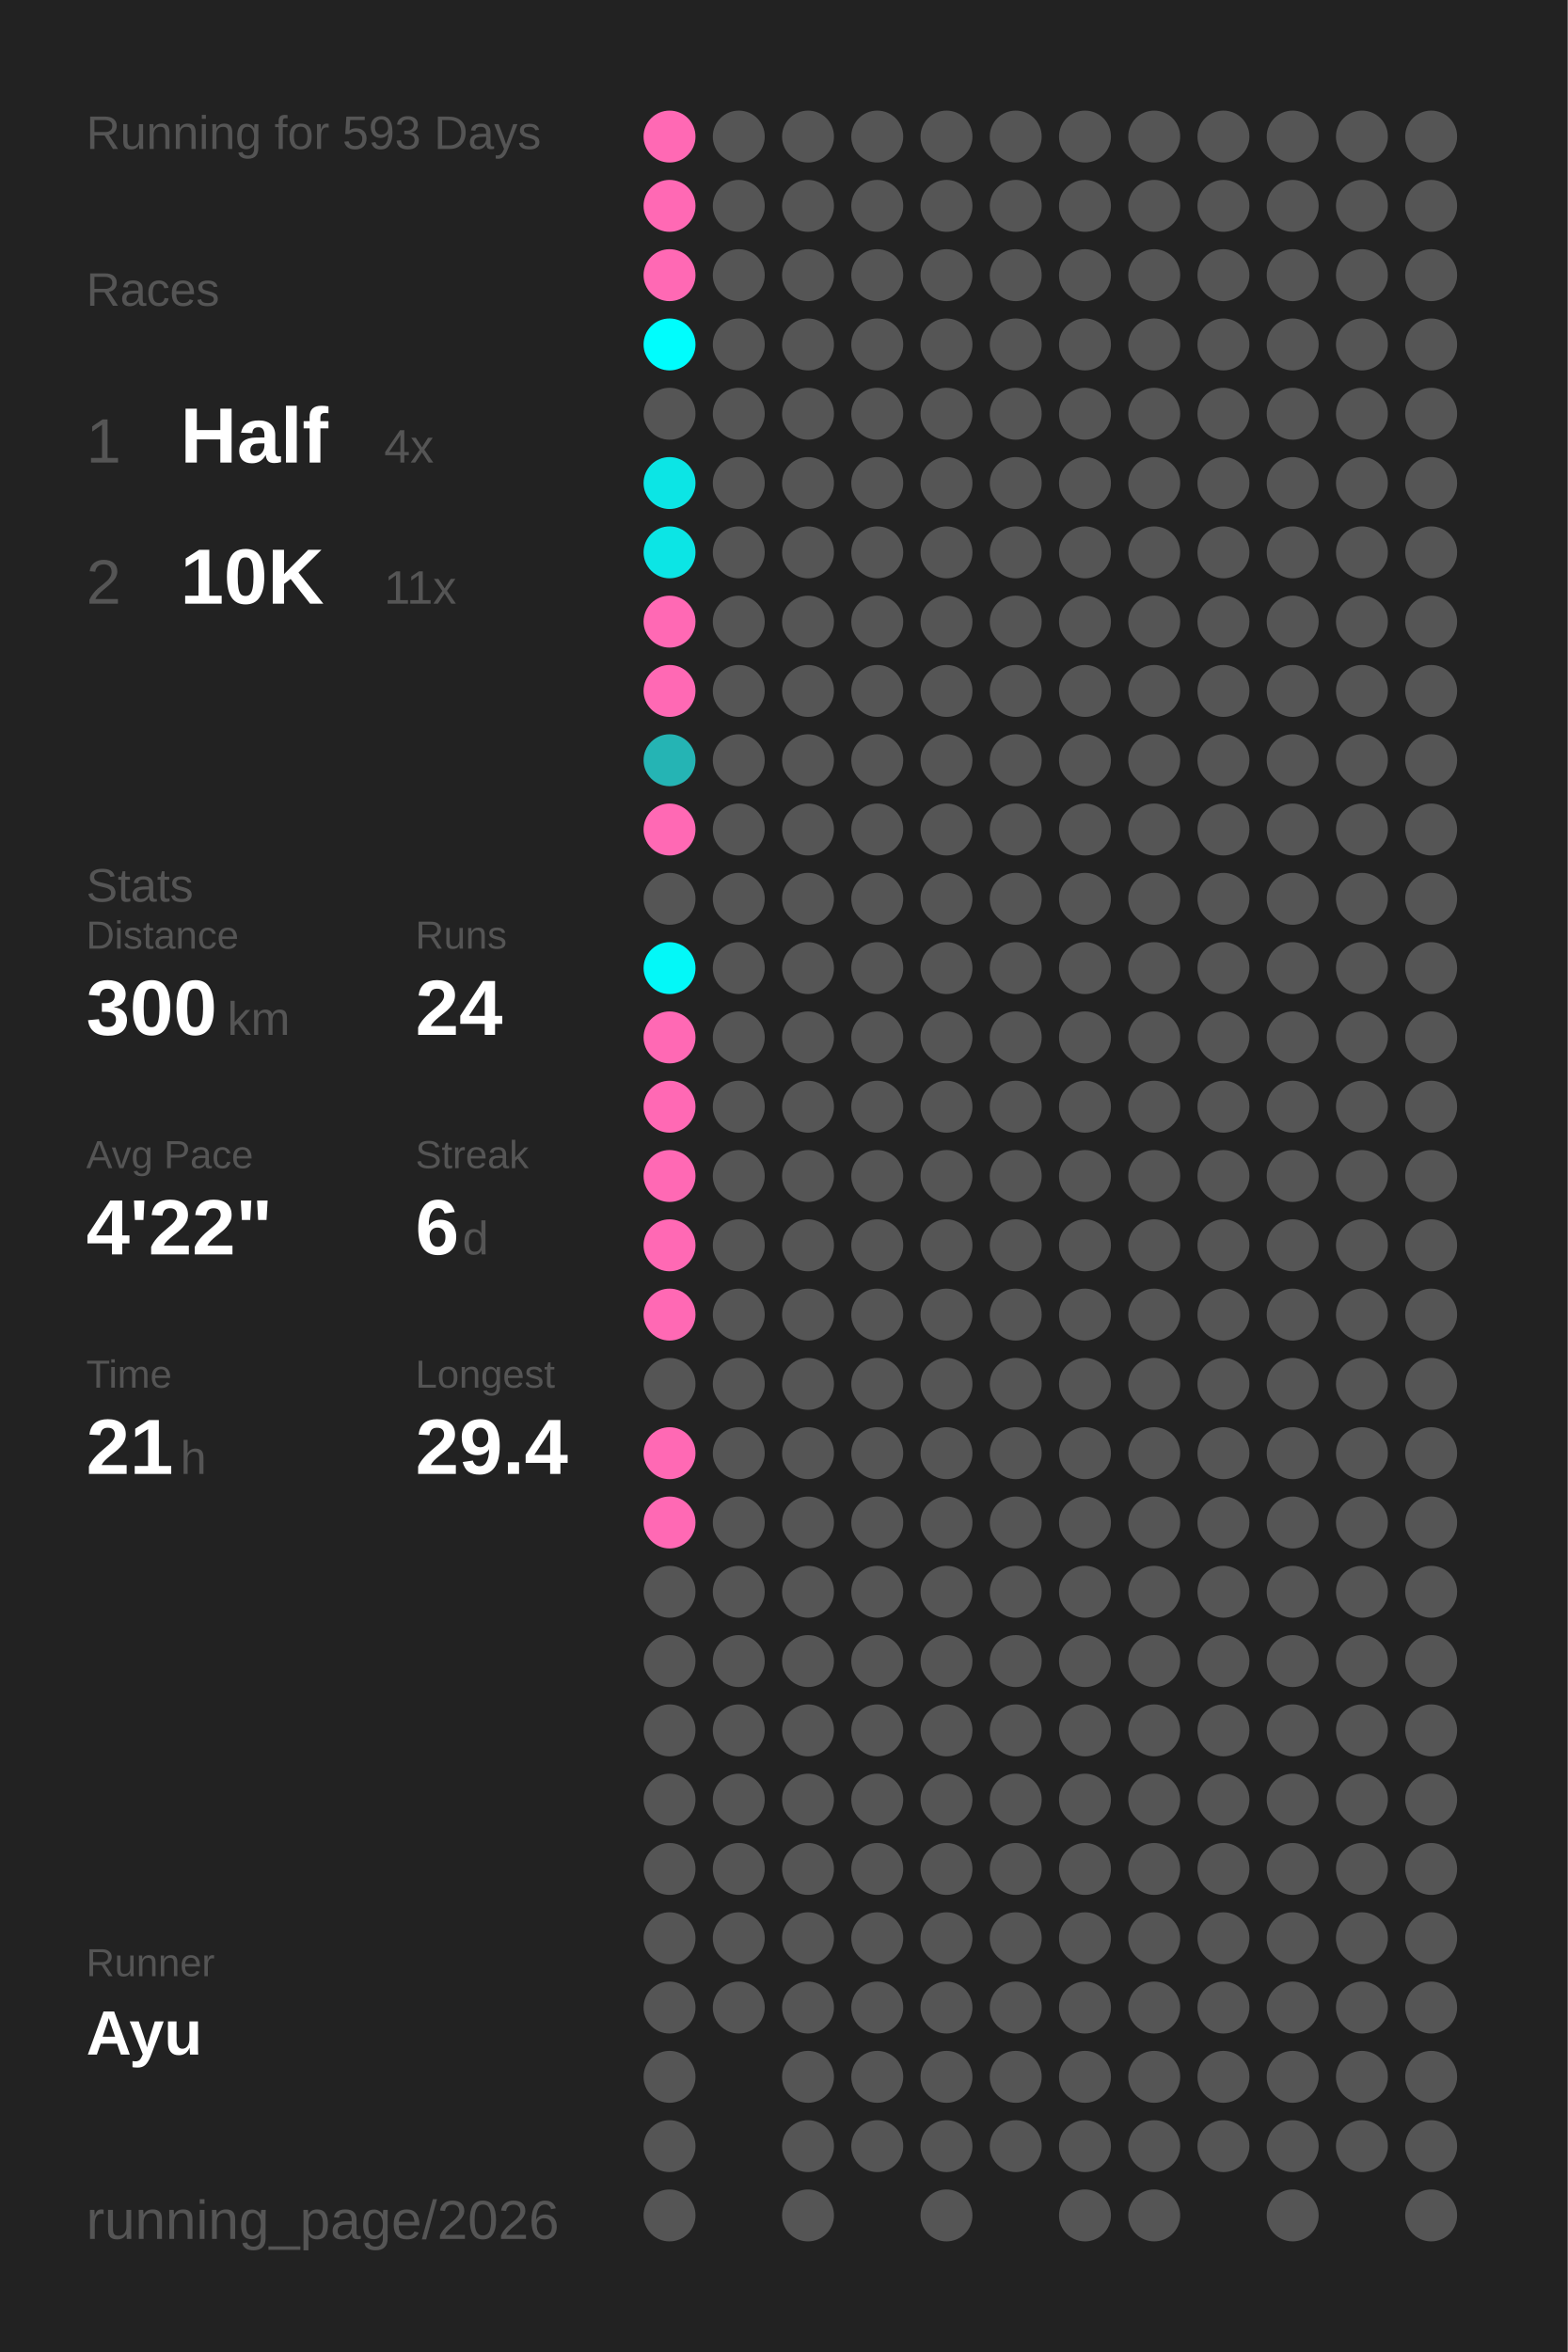
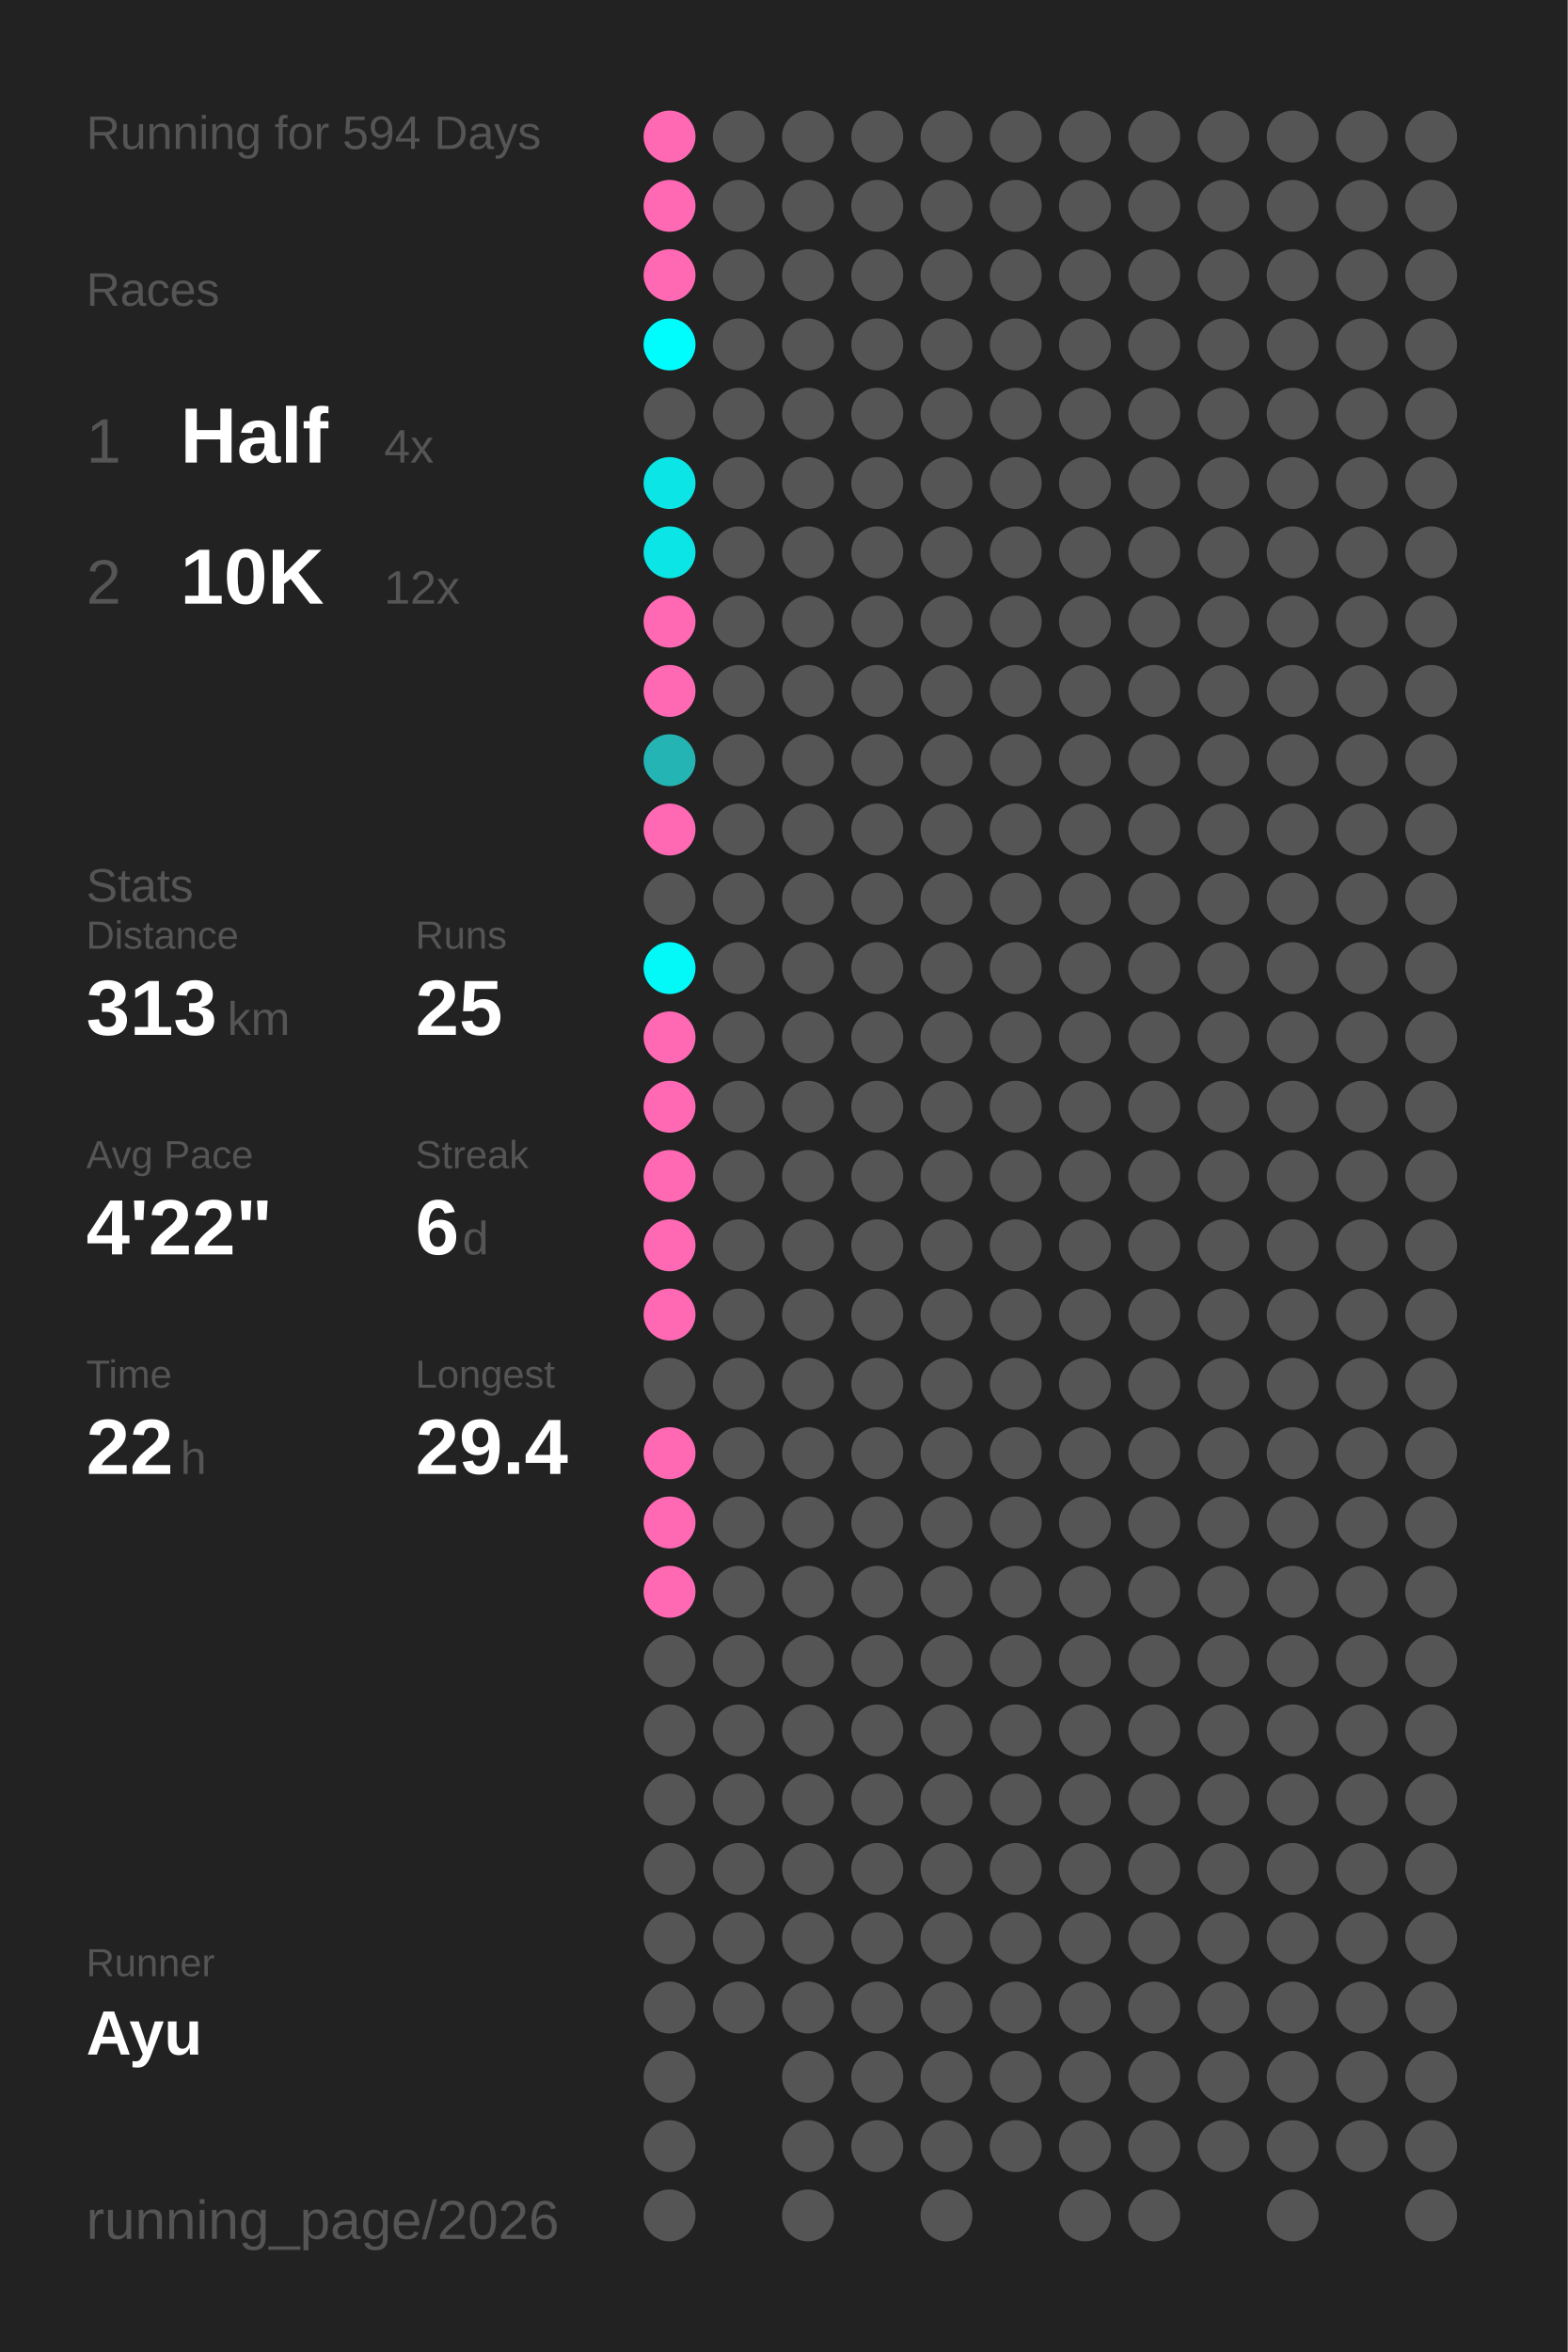
<svg xmlns="http://www.w3.org/2000/svg" baseProfile="full" height="300mm" version="1.1" viewBox="0,0,200,300" width="200mm">
  <defs />
  <rect fill="#222222" height="300" width="200" x="0" y="0" />
-   <text fill="#555555" style="font-size:6px; font-family:Arial;" x="11" y="19">Running for 593 Days</text>
+   <text fill="#555555" style="font-size:6px; font-family:Arial;" x="11" y="19">Running for 594 Days</text>
  <text fill="#555555" style="font-size:6px; font-family:Arial;" x="11" y="39">Races</text>
  <text fill="#555555" style="font-size:8px; font-family:Arial;" x="11" y="59">1</text>
  <text fill="#FFFFFF" style="font-size:10px; font-family:Arial; font-weight:bold;" x="23" y="59">Half</text>
  <text fill="#555555" style="font-size:6px; font-family:Arial;" x="49" y="59">4x</text>
  <text fill="#555555" style="font-size:8px; font-family:Arial;" x="11" y="77">2</text>
  <text fill="#FFFFFF" style="font-size:10px; font-family:Arial; font-weight:bold;" x="23" y="77">10K</text>
-   <text fill="#555555" style="font-size:6px; font-family:Arial;" x="49" y="77">11x</text>
+   <text fill="#555555" style="font-size:6px; font-family:Arial;" x="49" y="77">12x</text>
  <text fill="#555555" style="font-size:6px; font-family:Arial;" x="11" y="115">Stats</text>
  <text fill="#555555" style="font-size:5px; font-family:Arial;" x="11" y="121">Distance</text>
-   <text fill="#FFFFFF" style="font-size:10px; font-family:Arial; font-weight:bold;" x="11" y="132">300</text>
+   <text fill="#FFFFFF" style="font-size:10px; font-family:Arial; font-weight:bold;" x="11" y="132">313</text>
  <text fill="#555555" style="font-size:6px; font-family:Arial;" x="29" y="132">km</text>
  <text fill="#555555" style="font-size:5px; font-family:Arial;" x="53" y="121">Runs</text>
-   <text fill="#FFFFFF" style="font-size:10px; font-family:Arial; font-weight:bold;" x="53" y="132">24</text>
+   <text fill="#FFFFFF" style="font-size:10px; font-family:Arial; font-weight:bold;" x="53" y="132">25</text>
  <text fill="#555555" style="font-size:5px; font-family:Arial;" x="11" y="149">Avg Pace</text>
  <text fill="#FFFFFF" style="font-size:10px; font-family:Arial; font-weight:bold;" x="11" y="160">4'22"</text>
  <text fill="#555555" style="font-size:5px; font-family:Arial;" x="53" y="149">Streak</text>
  <text fill="#FFFFFF" style="font-size:10px; font-family:Arial; font-weight:bold;" x="53" y="160">6</text>
  <text fill="#555555" style="font-size:6px; font-family:Arial;" x="59" y="160">d</text>
  <text fill="#555555" style="font-size:5px; font-family:Arial;" x="11" y="177">Time</text>
-   <text fill="#FFFFFF" style="font-size:10px; font-family:Arial; font-weight:bold;" x="11" y="188">21</text>
+   <text fill="#FFFFFF" style="font-size:10px; font-family:Arial; font-weight:bold;" x="11" y="188">22</text>
  <text fill="#555555" style="font-size:6px; font-family:Arial;" x="23" y="188">h</text>
  <text fill="#555555" style="font-size:5px; font-family:Arial;" x="53" y="177">Longest</text>
  <text fill="#FFFFFF" style="font-size:10px; font-family:Arial; font-weight:bold;" x="53" y="188">29.4</text>
  <text fill="#555555" style="font-size:5px; font-family:Arial;" x="11" y="252.065">Runner</text>
  <text fill="#FFFFFF" style="font-size:8px; font-family:Arial; font-weight:bold;" x="11" y="262.065">Ayu</text>
  <text fill="#555555" style="font-size:7px; font-family:Arial;" x="11" y="285.581">running_page/2026</text>
  <circle cx="85.417" cy="17.419" fill="#ff69b4" r="3.312" />
  <circle cx="85.417" cy="26.258" fill="#ff69b4" r="3.312" />
  <circle cx="85.417" cy="35.097" fill="#ff69b4" r="3.312" />
  <circle cx="85.417" cy="43.935" fill="#00fdfd" r="3.312" />
  <circle cx="85.417" cy="52.774" fill="#555555" r="3.312" />
  <circle cx="85.417" cy="61.613" fill="#0ce5e5" r="3.312" />
  <circle cx="85.417" cy="70.452" fill="#0ce5e5" r="3.312" />
  <circle cx="85.417" cy="79.29" fill="#ff69b4" r="3.312" />
  <circle cx="85.417" cy="88.129" fill="#ff69b4" r="3.312" />
  <circle cx="85.417" cy="96.968" fill="#25b4b4" r="3.312" />
  <circle cx="85.417" cy="105.806" fill="#ff69b4" r="3.312" />
  <circle cx="85.417" cy="114.645" fill="#555555" r="3.312" />
  <circle cx="85.417" cy="123.484" fill="#03f8f8" r="3.312" />
  <circle cx="85.417" cy="132.323" fill="#ff69b4" r="3.312" />
  <circle cx="85.417" cy="141.161" fill="#ff69b4" r="3.312" />
  <circle cx="85.417" cy="150" fill="#ff69b4" r="3.312" />
  <circle cx="85.417" cy="158.839" fill="#ff69b4" r="3.312" />
  <circle cx="85.417" cy="167.677" fill="#ff69b4" r="3.312" />
  <circle cx="85.417" cy="176.516" fill="#555555" r="3.312" />
  <circle cx="85.417" cy="185.355" fill="#ff69b4" r="3.312" />
  <circle cx="85.417" cy="194.194" fill="#ff69b4" r="3.312" />
-   <circle cx="85.417" cy="203.032" fill="#555555" r="3.312" />
+   <circle cx="85.417" cy="203.032" fill="#ff69b4" r="3.312" />
  <circle cx="85.417" cy="211.871" fill="#555555" r="3.312" />
  <circle cx="85.417" cy="220.71" fill="#555555" r="3.312" />
  <circle cx="85.417" cy="229.548" fill="#555555" r="3.312" />
  <circle cx="85.417" cy="238.387" fill="#555555" r="3.312" />
  <circle cx="85.417" cy="247.226" fill="#555555" r="3.312" />
  <circle cx="85.417" cy="256.065" fill="#555555" r="3.312" />
  <circle cx="85.417" cy="264.903" fill="#555555" r="3.312" />
  <circle cx="85.417" cy="273.742" fill="#555555" r="3.312" />
  <circle cx="85.417" cy="282.581" fill="#555555" r="3.312" />
  <circle cx="94.25" cy="17.419" fill="#555555" r="3.312" />
  <circle cx="94.25" cy="26.258" fill="#555555" r="3.312" />
  <circle cx="94.25" cy="35.097" fill="#555555" r="3.312" />
  <circle cx="94.25" cy="43.935" fill="#555555" r="3.312" />
  <circle cx="94.25" cy="52.774" fill="#555555" r="3.312" />
  <circle cx="94.25" cy="61.613" fill="#555555" r="3.312" />
  <circle cx="94.25" cy="70.452" fill="#555555" r="3.312" />
  <circle cx="94.25" cy="79.29" fill="#555555" r="3.312" />
  <circle cx="94.25" cy="88.129" fill="#555555" r="3.312" />
  <circle cx="94.25" cy="96.968" fill="#555555" r="3.312" />
  <circle cx="94.25" cy="105.806" fill="#555555" r="3.312" />
  <circle cx="94.25" cy="114.645" fill="#555555" r="3.312" />
  <circle cx="94.25" cy="123.484" fill="#555555" r="3.312" />
  <circle cx="94.25" cy="132.323" fill="#555555" r="3.312" />
  <circle cx="94.25" cy="141.161" fill="#555555" r="3.312" />
  <circle cx="94.25" cy="150" fill="#555555" r="3.312" />
  <circle cx="94.25" cy="158.839" fill="#555555" r="3.312" />
  <circle cx="94.25" cy="167.677" fill="#555555" r="3.312" />
  <circle cx="94.25" cy="176.516" fill="#555555" r="3.312" />
  <circle cx="94.25" cy="185.355" fill="#555555" r="3.312" />
  <circle cx="94.25" cy="194.194" fill="#555555" r="3.312" />
  <circle cx="94.25" cy="203.032" fill="#555555" r="3.312" />
  <circle cx="94.25" cy="211.871" fill="#555555" r="3.312" />
  <circle cx="94.25" cy="220.71" fill="#555555" r="3.312" />
  <circle cx="94.25" cy="229.548" fill="#555555" r="3.312" />
  <circle cx="94.25" cy="238.387" fill="#555555" r="3.312" />
  <circle cx="94.25" cy="247.226" fill="#555555" r="3.312" />
  <circle cx="94.25" cy="256.065" fill="#555555" r="3.312" />
  <circle cx="103.083" cy="17.419" fill="#555555" r="3.312" />
  <circle cx="103.083" cy="26.258" fill="#555555" r="3.312" />
  <circle cx="103.083" cy="35.097" fill="#555555" r="3.312" />
  <circle cx="103.083" cy="43.935" fill="#555555" r="3.312" />
  <circle cx="103.083" cy="52.774" fill="#555555" r="3.312" />
  <circle cx="103.083" cy="61.613" fill="#555555" r="3.312" />
  <circle cx="103.083" cy="70.452" fill="#555555" r="3.312" />
  <circle cx="103.083" cy="79.29" fill="#555555" r="3.312" />
  <circle cx="103.083" cy="88.129" fill="#555555" r="3.312" />
  <circle cx="103.083" cy="96.968" fill="#555555" r="3.312" />
  <circle cx="103.083" cy="105.806" fill="#555555" r="3.312" />
  <circle cx="103.083" cy="114.645" fill="#555555" r="3.312" />
  <circle cx="103.083" cy="123.484" fill="#555555" r="3.312" />
  <circle cx="103.083" cy="132.323" fill="#555555" r="3.312" />
  <circle cx="103.083" cy="141.161" fill="#555555" r="3.312" />
  <circle cx="103.083" cy="150" fill="#555555" r="3.312" />
  <circle cx="103.083" cy="158.839" fill="#555555" r="3.312" />
  <circle cx="103.083" cy="167.677" fill="#555555" r="3.312" />
  <circle cx="103.083" cy="176.516" fill="#555555" r="3.312" />
  <circle cx="103.083" cy="185.355" fill="#555555" r="3.312" />
  <circle cx="103.083" cy="194.194" fill="#555555" r="3.312" />
  <circle cx="103.083" cy="203.032" fill="#555555" r="3.312" />
  <circle cx="103.083" cy="211.871" fill="#555555" r="3.312" />
  <circle cx="103.083" cy="220.71" fill="#555555" r="3.312" />
  <circle cx="103.083" cy="229.548" fill="#555555" r="3.312" />
  <circle cx="103.083" cy="238.387" fill="#555555" r="3.312" />
  <circle cx="103.083" cy="247.226" fill="#555555" r="3.312" />
  <circle cx="103.083" cy="256.065" fill="#555555" r="3.312" />
  <circle cx="103.083" cy="264.903" fill="#555555" r="3.312" />
  <circle cx="103.083" cy="273.742" fill="#555555" r="3.312" />
  <circle cx="103.083" cy="282.581" fill="#555555" r="3.312" />
  <circle cx="111.917" cy="17.419" fill="#555555" r="3.312" />
  <circle cx="111.917" cy="26.258" fill="#555555" r="3.312" />
  <circle cx="111.917" cy="35.097" fill="#555555" r="3.312" />
  <circle cx="111.917" cy="43.935" fill="#555555" r="3.312" />
  <circle cx="111.917" cy="52.774" fill="#555555" r="3.312" />
  <circle cx="111.917" cy="61.613" fill="#555555" r="3.312" />
  <circle cx="111.917" cy="70.452" fill="#555555" r="3.312" />
  <circle cx="111.917" cy="79.29" fill="#555555" r="3.312" />
  <circle cx="111.917" cy="88.129" fill="#555555" r="3.312" />
  <circle cx="111.917" cy="96.968" fill="#555555" r="3.312" />
  <circle cx="111.917" cy="105.806" fill="#555555" r="3.312" />
  <circle cx="111.917" cy="114.645" fill="#555555" r="3.312" />
  <circle cx="111.917" cy="123.484" fill="#555555" r="3.312" />
  <circle cx="111.917" cy="132.323" fill="#555555" r="3.312" />
  <circle cx="111.917" cy="141.161" fill="#555555" r="3.312" />
  <circle cx="111.917" cy="150" fill="#555555" r="3.312" />
  <circle cx="111.917" cy="158.839" fill="#555555" r="3.312" />
  <circle cx="111.917" cy="167.677" fill="#555555" r="3.312" />
  <circle cx="111.917" cy="176.516" fill="#555555" r="3.312" />
  <circle cx="111.917" cy="185.355" fill="#555555" r="3.312" />
  <circle cx="111.917" cy="194.194" fill="#555555" r="3.312" />
  <circle cx="111.917" cy="203.032" fill="#555555" r="3.312" />
  <circle cx="111.917" cy="211.871" fill="#555555" r="3.312" />
  <circle cx="111.917" cy="220.71" fill="#555555" r="3.312" />
  <circle cx="111.917" cy="229.548" fill="#555555" r="3.312" />
  <circle cx="111.917" cy="238.387" fill="#555555" r="3.312" />
  <circle cx="111.917" cy="247.226" fill="#555555" r="3.312" />
  <circle cx="111.917" cy="256.065" fill="#555555" r="3.312" />
  <circle cx="111.917" cy="264.903" fill="#555555" r="3.312" />
  <circle cx="111.917" cy="273.742" fill="#555555" r="3.312" />
  <circle cx="120.75" cy="17.419" fill="#555555" r="3.312" />
  <circle cx="120.75" cy="26.258" fill="#555555" r="3.312" />
  <circle cx="120.75" cy="35.097" fill="#555555" r="3.312" />
  <circle cx="120.75" cy="43.935" fill="#555555" r="3.312" />
  <circle cx="120.75" cy="52.774" fill="#555555" r="3.312" />
  <circle cx="120.75" cy="61.613" fill="#555555" r="3.312" />
  <circle cx="120.75" cy="70.452" fill="#555555" r="3.312" />
  <circle cx="120.75" cy="79.29" fill="#555555" r="3.312" />
  <circle cx="120.75" cy="88.129" fill="#555555" r="3.312" />
  <circle cx="120.75" cy="96.968" fill="#555555" r="3.312" />
  <circle cx="120.75" cy="105.806" fill="#555555" r="3.312" />
  <circle cx="120.75" cy="114.645" fill="#555555" r="3.312" />
  <circle cx="120.75" cy="123.484" fill="#555555" r="3.312" />
  <circle cx="120.75" cy="132.323" fill="#555555" r="3.312" />
  <circle cx="120.75" cy="141.161" fill="#555555" r="3.312" />
  <circle cx="120.75" cy="150" fill="#555555" r="3.312" />
  <circle cx="120.75" cy="158.839" fill="#555555" r="3.312" />
  <circle cx="120.75" cy="167.677" fill="#555555" r="3.312" />
  <circle cx="120.75" cy="176.516" fill="#555555" r="3.312" />
  <circle cx="120.75" cy="185.355" fill="#555555" r="3.312" />
  <circle cx="120.75" cy="194.194" fill="#555555" r="3.312" />
  <circle cx="120.75" cy="203.032" fill="#555555" r="3.312" />
  <circle cx="120.75" cy="211.871" fill="#555555" r="3.312" />
  <circle cx="120.75" cy="220.71" fill="#555555" r="3.312" />
  <circle cx="120.75" cy="229.548" fill="#555555" r="3.312" />
  <circle cx="120.75" cy="238.387" fill="#555555" r="3.312" />
  <circle cx="120.75" cy="247.226" fill="#555555" r="3.312" />
  <circle cx="120.75" cy="256.065" fill="#555555" r="3.312" />
  <circle cx="120.75" cy="264.903" fill="#555555" r="3.312" />
  <circle cx="120.75" cy="273.742" fill="#555555" r="3.312" />
  <circle cx="120.75" cy="282.581" fill="#555555" r="3.312" />
  <circle cx="129.583" cy="17.419" fill="#555555" r="3.312" />
  <circle cx="129.583" cy="26.258" fill="#555555" r="3.312" />
  <circle cx="129.583" cy="35.097" fill="#555555" r="3.312" />
  <circle cx="129.583" cy="43.935" fill="#555555" r="3.312" />
  <circle cx="129.583" cy="52.774" fill="#555555" r="3.312" />
  <circle cx="129.583" cy="61.613" fill="#555555" r="3.312" />
  <circle cx="129.583" cy="70.452" fill="#555555" r="3.312" />
  <circle cx="129.583" cy="79.29" fill="#555555" r="3.312" />
  <circle cx="129.583" cy="88.129" fill="#555555" r="3.312" />
  <circle cx="129.583" cy="96.968" fill="#555555" r="3.312" />
  <circle cx="129.583" cy="105.806" fill="#555555" r="3.312" />
  <circle cx="129.583" cy="114.645" fill="#555555" r="3.312" />
  <circle cx="129.583" cy="123.484" fill="#555555" r="3.312" />
  <circle cx="129.583" cy="132.323" fill="#555555" r="3.312" />
  <circle cx="129.583" cy="141.161" fill="#555555" r="3.312" />
  <circle cx="129.583" cy="150" fill="#555555" r="3.312" />
  <circle cx="129.583" cy="158.839" fill="#555555" r="3.312" />
  <circle cx="129.583" cy="167.677" fill="#555555" r="3.312" />
  <circle cx="129.583" cy="176.516" fill="#555555" r="3.312" />
  <circle cx="129.583" cy="185.355" fill="#555555" r="3.312" />
  <circle cx="129.583" cy="194.194" fill="#555555" r="3.312" />
  <circle cx="129.583" cy="203.032" fill="#555555" r="3.312" />
  <circle cx="129.583" cy="211.871" fill="#555555" r="3.312" />
  <circle cx="129.583" cy="220.71" fill="#555555" r="3.312" />
  <circle cx="129.583" cy="229.548" fill="#555555" r="3.312" />
  <circle cx="129.583" cy="238.387" fill="#555555" r="3.312" />
  <circle cx="129.583" cy="247.226" fill="#555555" r="3.312" />
  <circle cx="129.583" cy="256.065" fill="#555555" r="3.312" />
  <circle cx="129.583" cy="264.903" fill="#555555" r="3.312" />
  <circle cx="129.583" cy="273.742" fill="#555555" r="3.312" />
  <circle cx="138.417" cy="17.419" fill="#555555" r="3.312" />
  <circle cx="138.417" cy="26.258" fill="#555555" r="3.312" />
  <circle cx="138.417" cy="35.097" fill="#555555" r="3.312" />
  <circle cx="138.417" cy="43.935" fill="#555555" r="3.312" />
  <circle cx="138.417" cy="52.774" fill="#555555" r="3.312" />
  <circle cx="138.417" cy="61.613" fill="#555555" r="3.312" />
  <circle cx="138.417" cy="70.452" fill="#555555" r="3.312" />
  <circle cx="138.417" cy="79.29" fill="#555555" r="3.312" />
  <circle cx="138.417" cy="88.129" fill="#555555" r="3.312" />
  <circle cx="138.417" cy="96.968" fill="#555555" r="3.312" />
  <circle cx="138.417" cy="105.806" fill="#555555" r="3.312" />
  <circle cx="138.417" cy="114.645" fill="#555555" r="3.312" />
  <circle cx="138.417" cy="123.484" fill="#555555" r="3.312" />
  <circle cx="138.417" cy="132.323" fill="#555555" r="3.312" />
  <circle cx="138.417" cy="141.161" fill="#555555" r="3.312" />
  <circle cx="138.417" cy="150" fill="#555555" r="3.312" />
  <circle cx="138.417" cy="158.839" fill="#555555" r="3.312" />
  <circle cx="138.417" cy="167.677" fill="#555555" r="3.312" />
  <circle cx="138.417" cy="176.516" fill="#555555" r="3.312" />
  <circle cx="138.417" cy="185.355" fill="#555555" r="3.312" />
  <circle cx="138.417" cy="194.194" fill="#555555" r="3.312" />
  <circle cx="138.417" cy="203.032" fill="#555555" r="3.312" />
  <circle cx="138.417" cy="211.871" fill="#555555" r="3.312" />
  <circle cx="138.417" cy="220.71" fill="#555555" r="3.312" />
  <circle cx="138.417" cy="229.548" fill="#555555" r="3.312" />
  <circle cx="138.417" cy="238.387" fill="#555555" r="3.312" />
  <circle cx="138.417" cy="247.226" fill="#555555" r="3.312" />
  <circle cx="138.417" cy="256.065" fill="#555555" r="3.312" />
  <circle cx="138.417" cy="264.903" fill="#555555" r="3.312" />
  <circle cx="138.417" cy="273.742" fill="#555555" r="3.312" />
  <circle cx="138.417" cy="282.581" fill="#555555" r="3.312" />
  <circle cx="147.25" cy="17.419" fill="#555555" r="3.312" />
  <circle cx="147.25" cy="26.258" fill="#555555" r="3.312" />
  <circle cx="147.25" cy="35.097" fill="#555555" r="3.312" />
  <circle cx="147.25" cy="43.935" fill="#555555" r="3.312" />
  <circle cx="147.25" cy="52.774" fill="#555555" r="3.312" />
  <circle cx="147.25" cy="61.613" fill="#555555" r="3.312" />
  <circle cx="147.25" cy="70.452" fill="#555555" r="3.312" />
  <circle cx="147.25" cy="79.29" fill="#555555" r="3.312" />
  <circle cx="147.25" cy="88.129" fill="#555555" r="3.312" />
  <circle cx="147.25" cy="96.968" fill="#555555" r="3.312" />
  <circle cx="147.25" cy="105.806" fill="#555555" r="3.312" />
  <circle cx="147.25" cy="114.645" fill="#555555" r="3.312" />
  <circle cx="147.25" cy="123.484" fill="#555555" r="3.312" />
  <circle cx="147.25" cy="132.323" fill="#555555" r="3.312" />
  <circle cx="147.25" cy="141.161" fill="#555555" r="3.312" />
  <circle cx="147.25" cy="150" fill="#555555" r="3.312" />
  <circle cx="147.25" cy="158.839" fill="#555555" r="3.312" />
  <circle cx="147.25" cy="167.677" fill="#555555" r="3.312" />
  <circle cx="147.25" cy="176.516" fill="#555555" r="3.312" />
  <circle cx="147.25" cy="185.355" fill="#555555" r="3.312" />
  <circle cx="147.25" cy="194.194" fill="#555555" r="3.312" />
  <circle cx="147.25" cy="203.032" fill="#555555" r="3.312" />
  <circle cx="147.25" cy="211.871" fill="#555555" r="3.312" />
  <circle cx="147.25" cy="220.71" fill="#555555" r="3.312" />
  <circle cx="147.25" cy="229.548" fill="#555555" r="3.312" />
  <circle cx="147.25" cy="238.387" fill="#555555" r="3.312" />
  <circle cx="147.25" cy="247.226" fill="#555555" r="3.312" />
  <circle cx="147.25" cy="256.065" fill="#555555" r="3.312" />
  <circle cx="147.25" cy="264.903" fill="#555555" r="3.312" />
  <circle cx="147.25" cy="273.742" fill="#555555" r="3.312" />
  <circle cx="147.25" cy="282.581" fill="#555555" r="3.312" />
  <circle cx="156.083" cy="17.419" fill="#555555" r="3.312" />
  <circle cx="156.083" cy="26.258" fill="#555555" r="3.312" />
  <circle cx="156.083" cy="35.097" fill="#555555" r="3.312" />
  <circle cx="156.083" cy="43.935" fill="#555555" r="3.312" />
  <circle cx="156.083" cy="52.774" fill="#555555" r="3.312" />
  <circle cx="156.083" cy="61.613" fill="#555555" r="3.312" />
  <circle cx="156.083" cy="70.452" fill="#555555" r="3.312" />
  <circle cx="156.083" cy="79.29" fill="#555555" r="3.312" />
  <circle cx="156.083" cy="88.129" fill="#555555" r="3.312" />
  <circle cx="156.083" cy="96.968" fill="#555555" r="3.312" />
  <circle cx="156.083" cy="105.806" fill="#555555" r="3.312" />
  <circle cx="156.083" cy="114.645" fill="#555555" r="3.312" />
  <circle cx="156.083" cy="123.484" fill="#555555" r="3.312" />
  <circle cx="156.083" cy="132.323" fill="#555555" r="3.312" />
  <circle cx="156.083" cy="141.161" fill="#555555" r="3.312" />
  <circle cx="156.083" cy="150" fill="#555555" r="3.312" />
  <circle cx="156.083" cy="158.839" fill="#555555" r="3.312" />
  <circle cx="156.083" cy="167.677" fill="#555555" r="3.312" />
  <circle cx="156.083" cy="176.516" fill="#555555" r="3.312" />
  <circle cx="156.083" cy="185.355" fill="#555555" r="3.312" />
  <circle cx="156.083" cy="194.194" fill="#555555" r="3.312" />
  <circle cx="156.083" cy="203.032" fill="#555555" r="3.312" />
  <circle cx="156.083" cy="211.871" fill="#555555" r="3.312" />
  <circle cx="156.083" cy="220.71" fill="#555555" r="3.312" />
  <circle cx="156.083" cy="229.548" fill="#555555" r="3.312" />
  <circle cx="156.083" cy="238.387" fill="#555555" r="3.312" />
  <circle cx="156.083" cy="247.226" fill="#555555" r="3.312" />
  <circle cx="156.083" cy="256.065" fill="#555555" r="3.312" />
  <circle cx="156.083" cy="264.903" fill="#555555" r="3.312" />
  <circle cx="156.083" cy="273.742" fill="#555555" r="3.312" />
  <circle cx="164.917" cy="17.419" fill="#555555" r="3.312" />
  <circle cx="164.917" cy="26.258" fill="#555555" r="3.312" />
  <circle cx="164.917" cy="35.097" fill="#555555" r="3.312" />
  <circle cx="164.917" cy="43.935" fill="#555555" r="3.312" />
  <circle cx="164.917" cy="52.774" fill="#555555" r="3.312" />
  <circle cx="164.917" cy="61.613" fill="#555555" r="3.312" />
  <circle cx="164.917" cy="70.452" fill="#555555" r="3.312" />
  <circle cx="164.917" cy="79.29" fill="#555555" r="3.312" />
  <circle cx="164.917" cy="88.129" fill="#555555" r="3.312" />
  <circle cx="164.917" cy="96.968" fill="#555555" r="3.312" />
  <circle cx="164.917" cy="105.806" fill="#555555" r="3.312" />
  <circle cx="164.917" cy="114.645" fill="#555555" r="3.312" />
  <circle cx="164.917" cy="123.484" fill="#555555" r="3.312" />
  <circle cx="164.917" cy="132.323" fill="#555555" r="3.312" />
  <circle cx="164.917" cy="141.161" fill="#555555" r="3.312" />
  <circle cx="164.917" cy="150" fill="#555555" r="3.312" />
  <circle cx="164.917" cy="158.839" fill="#555555" r="3.312" />
  <circle cx="164.917" cy="167.677" fill="#555555" r="3.312" />
  <circle cx="164.917" cy="176.516" fill="#555555" r="3.312" />
  <circle cx="164.917" cy="185.355" fill="#555555" r="3.312" />
  <circle cx="164.917" cy="194.194" fill="#555555" r="3.312" />
  <circle cx="164.917" cy="203.032" fill="#555555" r="3.312" />
  <circle cx="164.917" cy="211.871" fill="#555555" r="3.312" />
  <circle cx="164.917" cy="220.71" fill="#555555" r="3.312" />
  <circle cx="164.917" cy="229.548" fill="#555555" r="3.312" />
  <circle cx="164.917" cy="238.387" fill="#555555" r="3.312" />
  <circle cx="164.917" cy="247.226" fill="#555555" r="3.312" />
  <circle cx="164.917" cy="256.065" fill="#555555" r="3.312" />
  <circle cx="164.917" cy="264.903" fill="#555555" r="3.312" />
  <circle cx="164.917" cy="273.742" fill="#555555" r="3.312" />
  <circle cx="164.917" cy="282.581" fill="#555555" r="3.312" />
  <circle cx="173.75" cy="17.419" fill="#555555" r="3.312" />
  <circle cx="173.75" cy="26.258" fill="#555555" r="3.312" />
  <circle cx="173.75" cy="35.097" fill="#555555" r="3.312" />
  <circle cx="173.75" cy="43.935" fill="#555555" r="3.312" />
  <circle cx="173.75" cy="52.774" fill="#555555" r="3.312" />
  <circle cx="173.75" cy="61.613" fill="#555555" r="3.312" />
  <circle cx="173.75" cy="70.452" fill="#555555" r="3.312" />
  <circle cx="173.75" cy="79.29" fill="#555555" r="3.312" />
  <circle cx="173.75" cy="88.129" fill="#555555" r="3.312" />
  <circle cx="173.75" cy="96.968" fill="#555555" r="3.312" />
  <circle cx="173.75" cy="105.806" fill="#555555" r="3.312" />
  <circle cx="173.75" cy="114.645" fill="#555555" r="3.312" />
  <circle cx="173.75" cy="123.484" fill="#555555" r="3.312" />
  <circle cx="173.75" cy="132.323" fill="#555555" r="3.312" />
  <circle cx="173.75" cy="141.161" fill="#555555" r="3.312" />
  <circle cx="173.75" cy="150" fill="#555555" r="3.312" />
  <circle cx="173.75" cy="158.839" fill="#555555" r="3.312" />
  <circle cx="173.75" cy="167.677" fill="#555555" r="3.312" />
  <circle cx="173.75" cy="176.516" fill="#555555" r="3.312" />
  <circle cx="173.75" cy="185.355" fill="#555555" r="3.312" />
  <circle cx="173.75" cy="194.194" fill="#555555" r="3.312" />
  <circle cx="173.75" cy="203.032" fill="#555555" r="3.312" />
  <circle cx="173.75" cy="211.871" fill="#555555" r="3.312" />
  <circle cx="173.75" cy="220.71" fill="#555555" r="3.312" />
  <circle cx="173.75" cy="229.548" fill="#555555" r="3.312" />
  <circle cx="173.75" cy="238.387" fill="#555555" r="3.312" />
  <circle cx="173.75" cy="247.226" fill="#555555" r="3.312" />
  <circle cx="173.75" cy="256.065" fill="#555555" r="3.312" />
  <circle cx="173.75" cy="264.903" fill="#555555" r="3.312" />
  <circle cx="173.75" cy="273.742" fill="#555555" r="3.312" />
  <circle cx="182.583" cy="17.419" fill="#555555" r="3.312" />
  <circle cx="182.583" cy="26.258" fill="#555555" r="3.312" />
  <circle cx="182.583" cy="35.097" fill="#555555" r="3.312" />
  <circle cx="182.583" cy="43.935" fill="#555555" r="3.312" />
  <circle cx="182.583" cy="52.774" fill="#555555" r="3.312" />
  <circle cx="182.583" cy="61.613" fill="#555555" r="3.312" />
  <circle cx="182.583" cy="70.452" fill="#555555" r="3.312" />
  <circle cx="182.583" cy="79.29" fill="#555555" r="3.312" />
  <circle cx="182.583" cy="88.129" fill="#555555" r="3.312" />
  <circle cx="182.583" cy="96.968" fill="#555555" r="3.312" />
  <circle cx="182.583" cy="105.806" fill="#555555" r="3.312" />
  <circle cx="182.583" cy="114.645" fill="#555555" r="3.312" />
  <circle cx="182.583" cy="123.484" fill="#555555" r="3.312" />
  <circle cx="182.583" cy="132.323" fill="#555555" r="3.312" />
  <circle cx="182.583" cy="141.161" fill="#555555" r="3.312" />
  <circle cx="182.583" cy="150" fill="#555555" r="3.312" />
  <circle cx="182.583" cy="158.839" fill="#555555" r="3.312" />
  <circle cx="182.583" cy="167.677" fill="#555555" r="3.312" />
  <circle cx="182.583" cy="176.516" fill="#555555" r="3.312" />
  <circle cx="182.583" cy="185.355" fill="#555555" r="3.312" />
  <circle cx="182.583" cy="194.194" fill="#555555" r="3.312" />
  <circle cx="182.583" cy="203.032" fill="#555555" r="3.312" />
  <circle cx="182.583" cy="211.871" fill="#555555" r="3.312" />
  <circle cx="182.583" cy="220.71" fill="#555555" r="3.312" />
  <circle cx="182.583" cy="229.548" fill="#555555" r="3.312" />
  <circle cx="182.583" cy="238.387" fill="#555555" r="3.312" />
  <circle cx="182.583" cy="247.226" fill="#555555" r="3.312" />
  <circle cx="182.583" cy="256.065" fill="#555555" r="3.312" />
  <circle cx="182.583" cy="264.903" fill="#555555" r="3.312" />
  <circle cx="182.583" cy="273.742" fill="#555555" r="3.312" />
  <circle cx="182.583" cy="282.581" fill="#555555" r="3.312" />
</svg>
